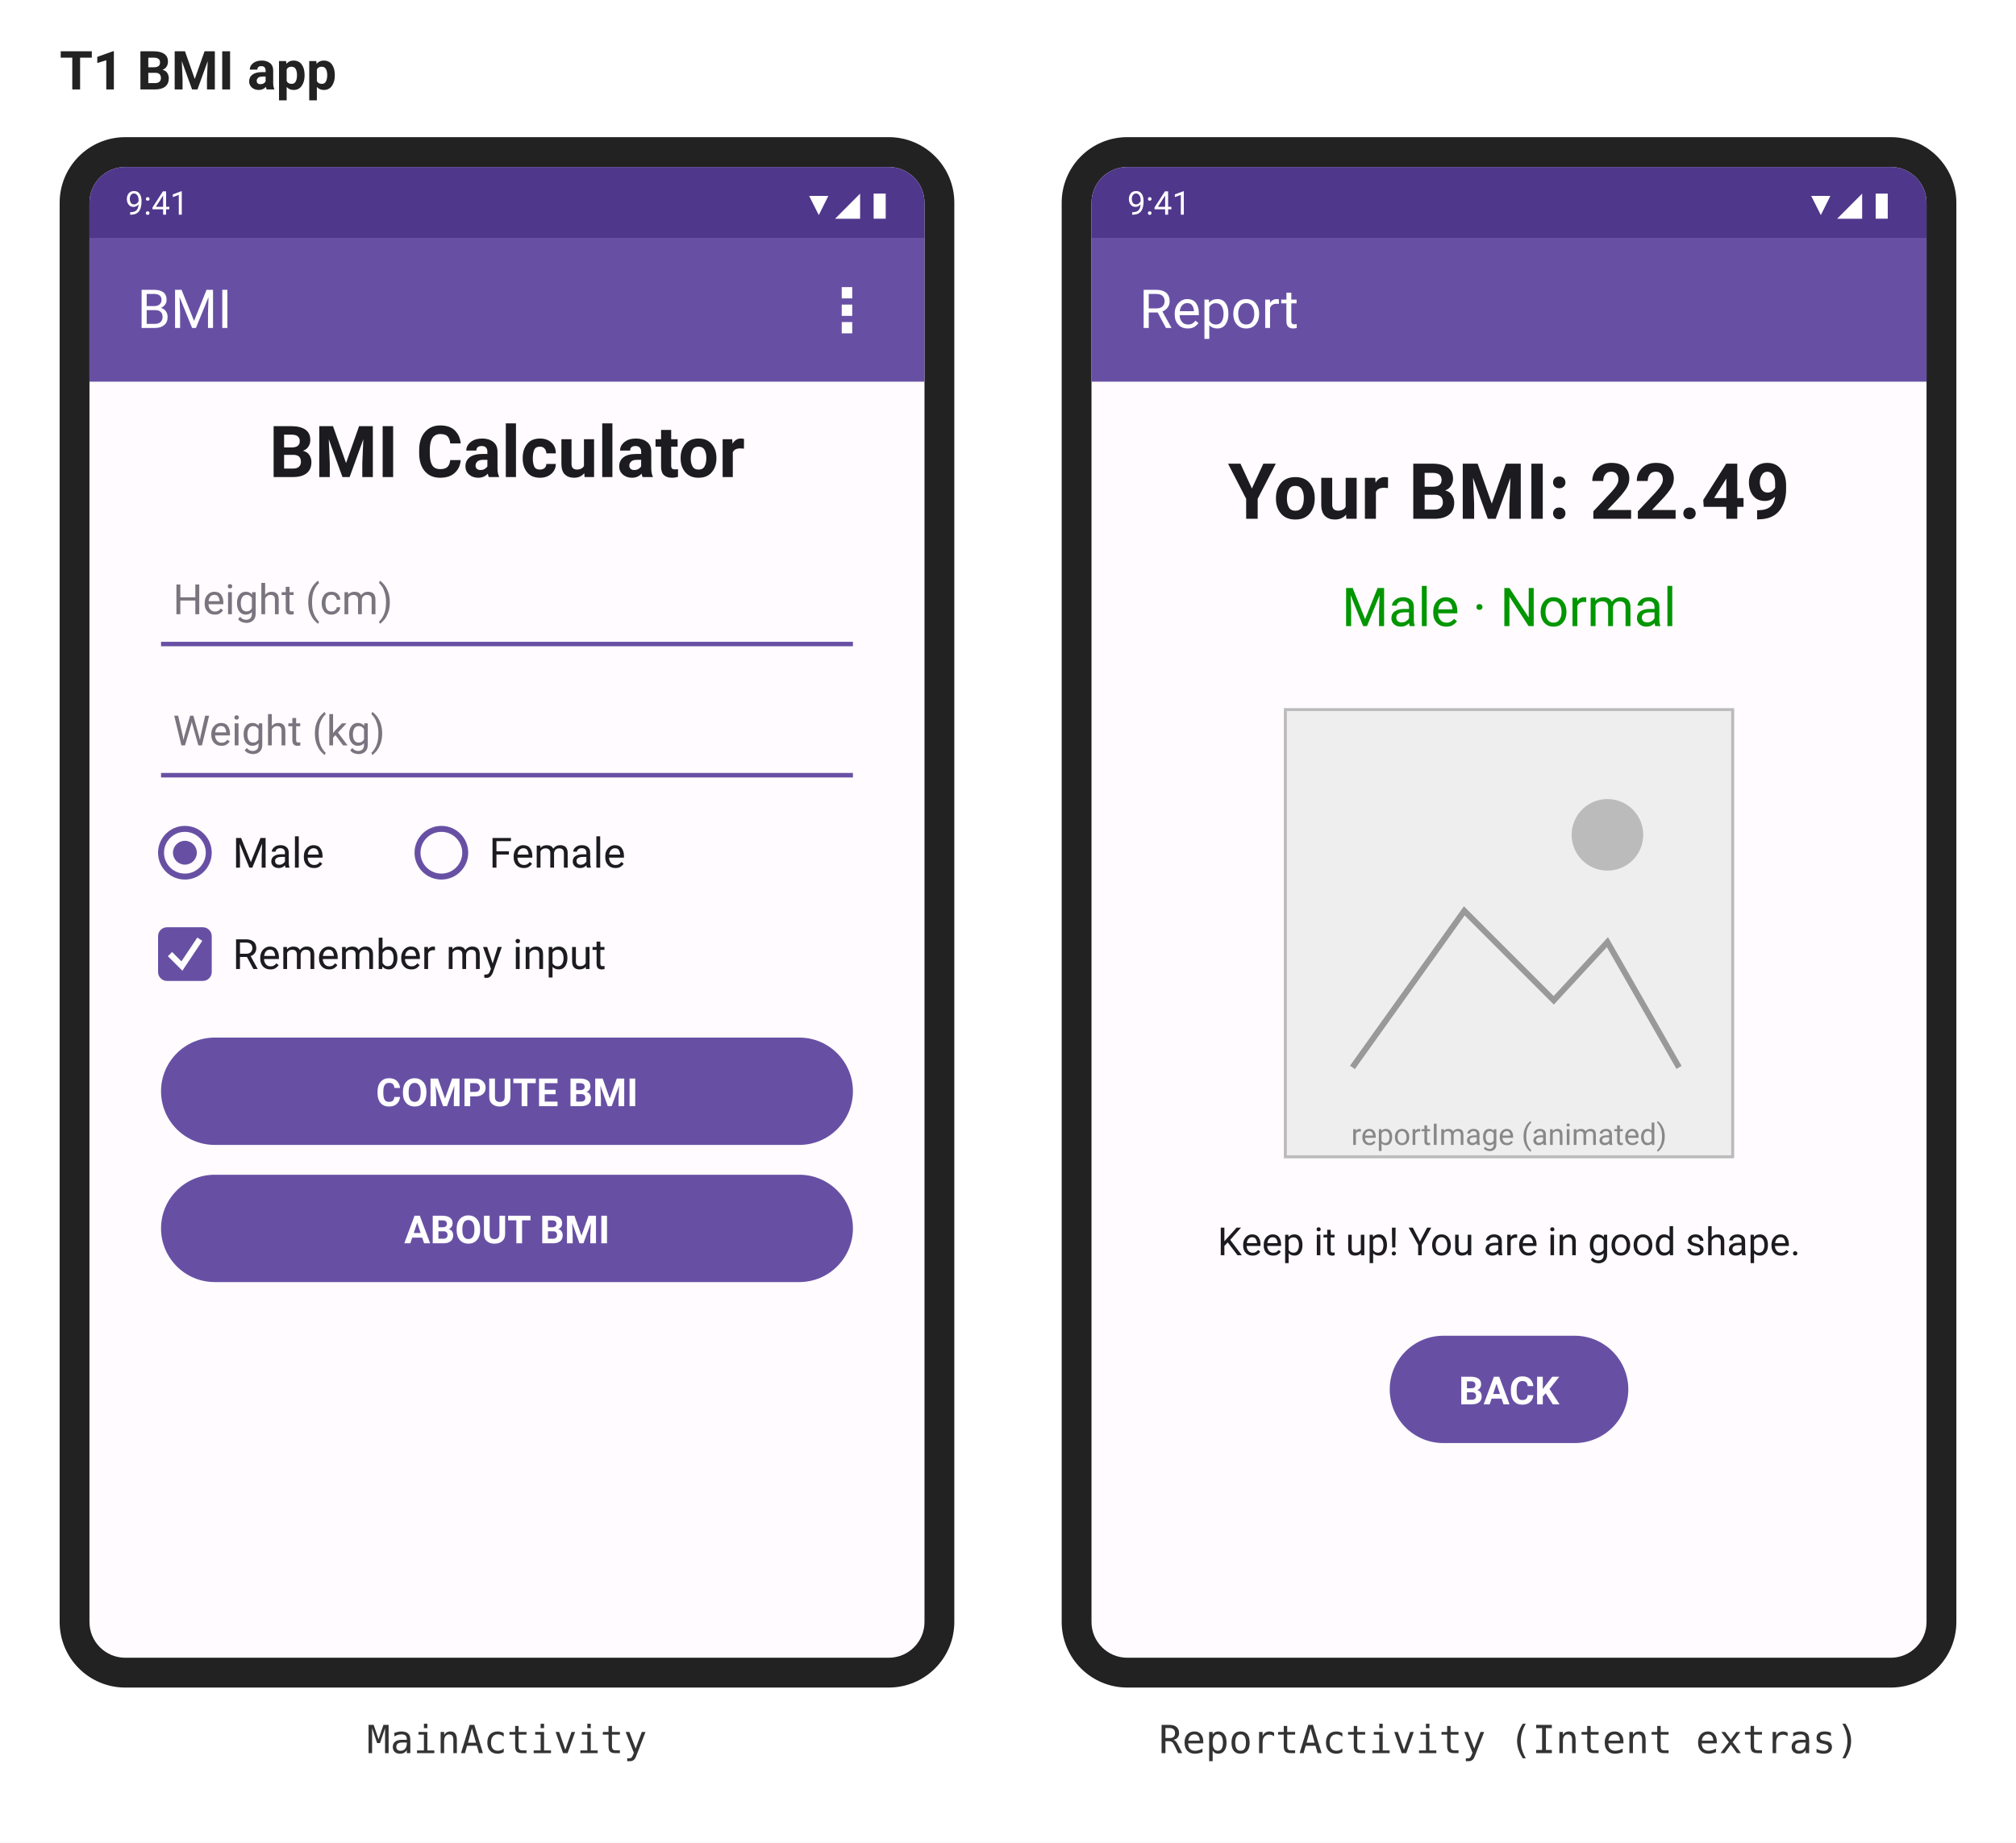
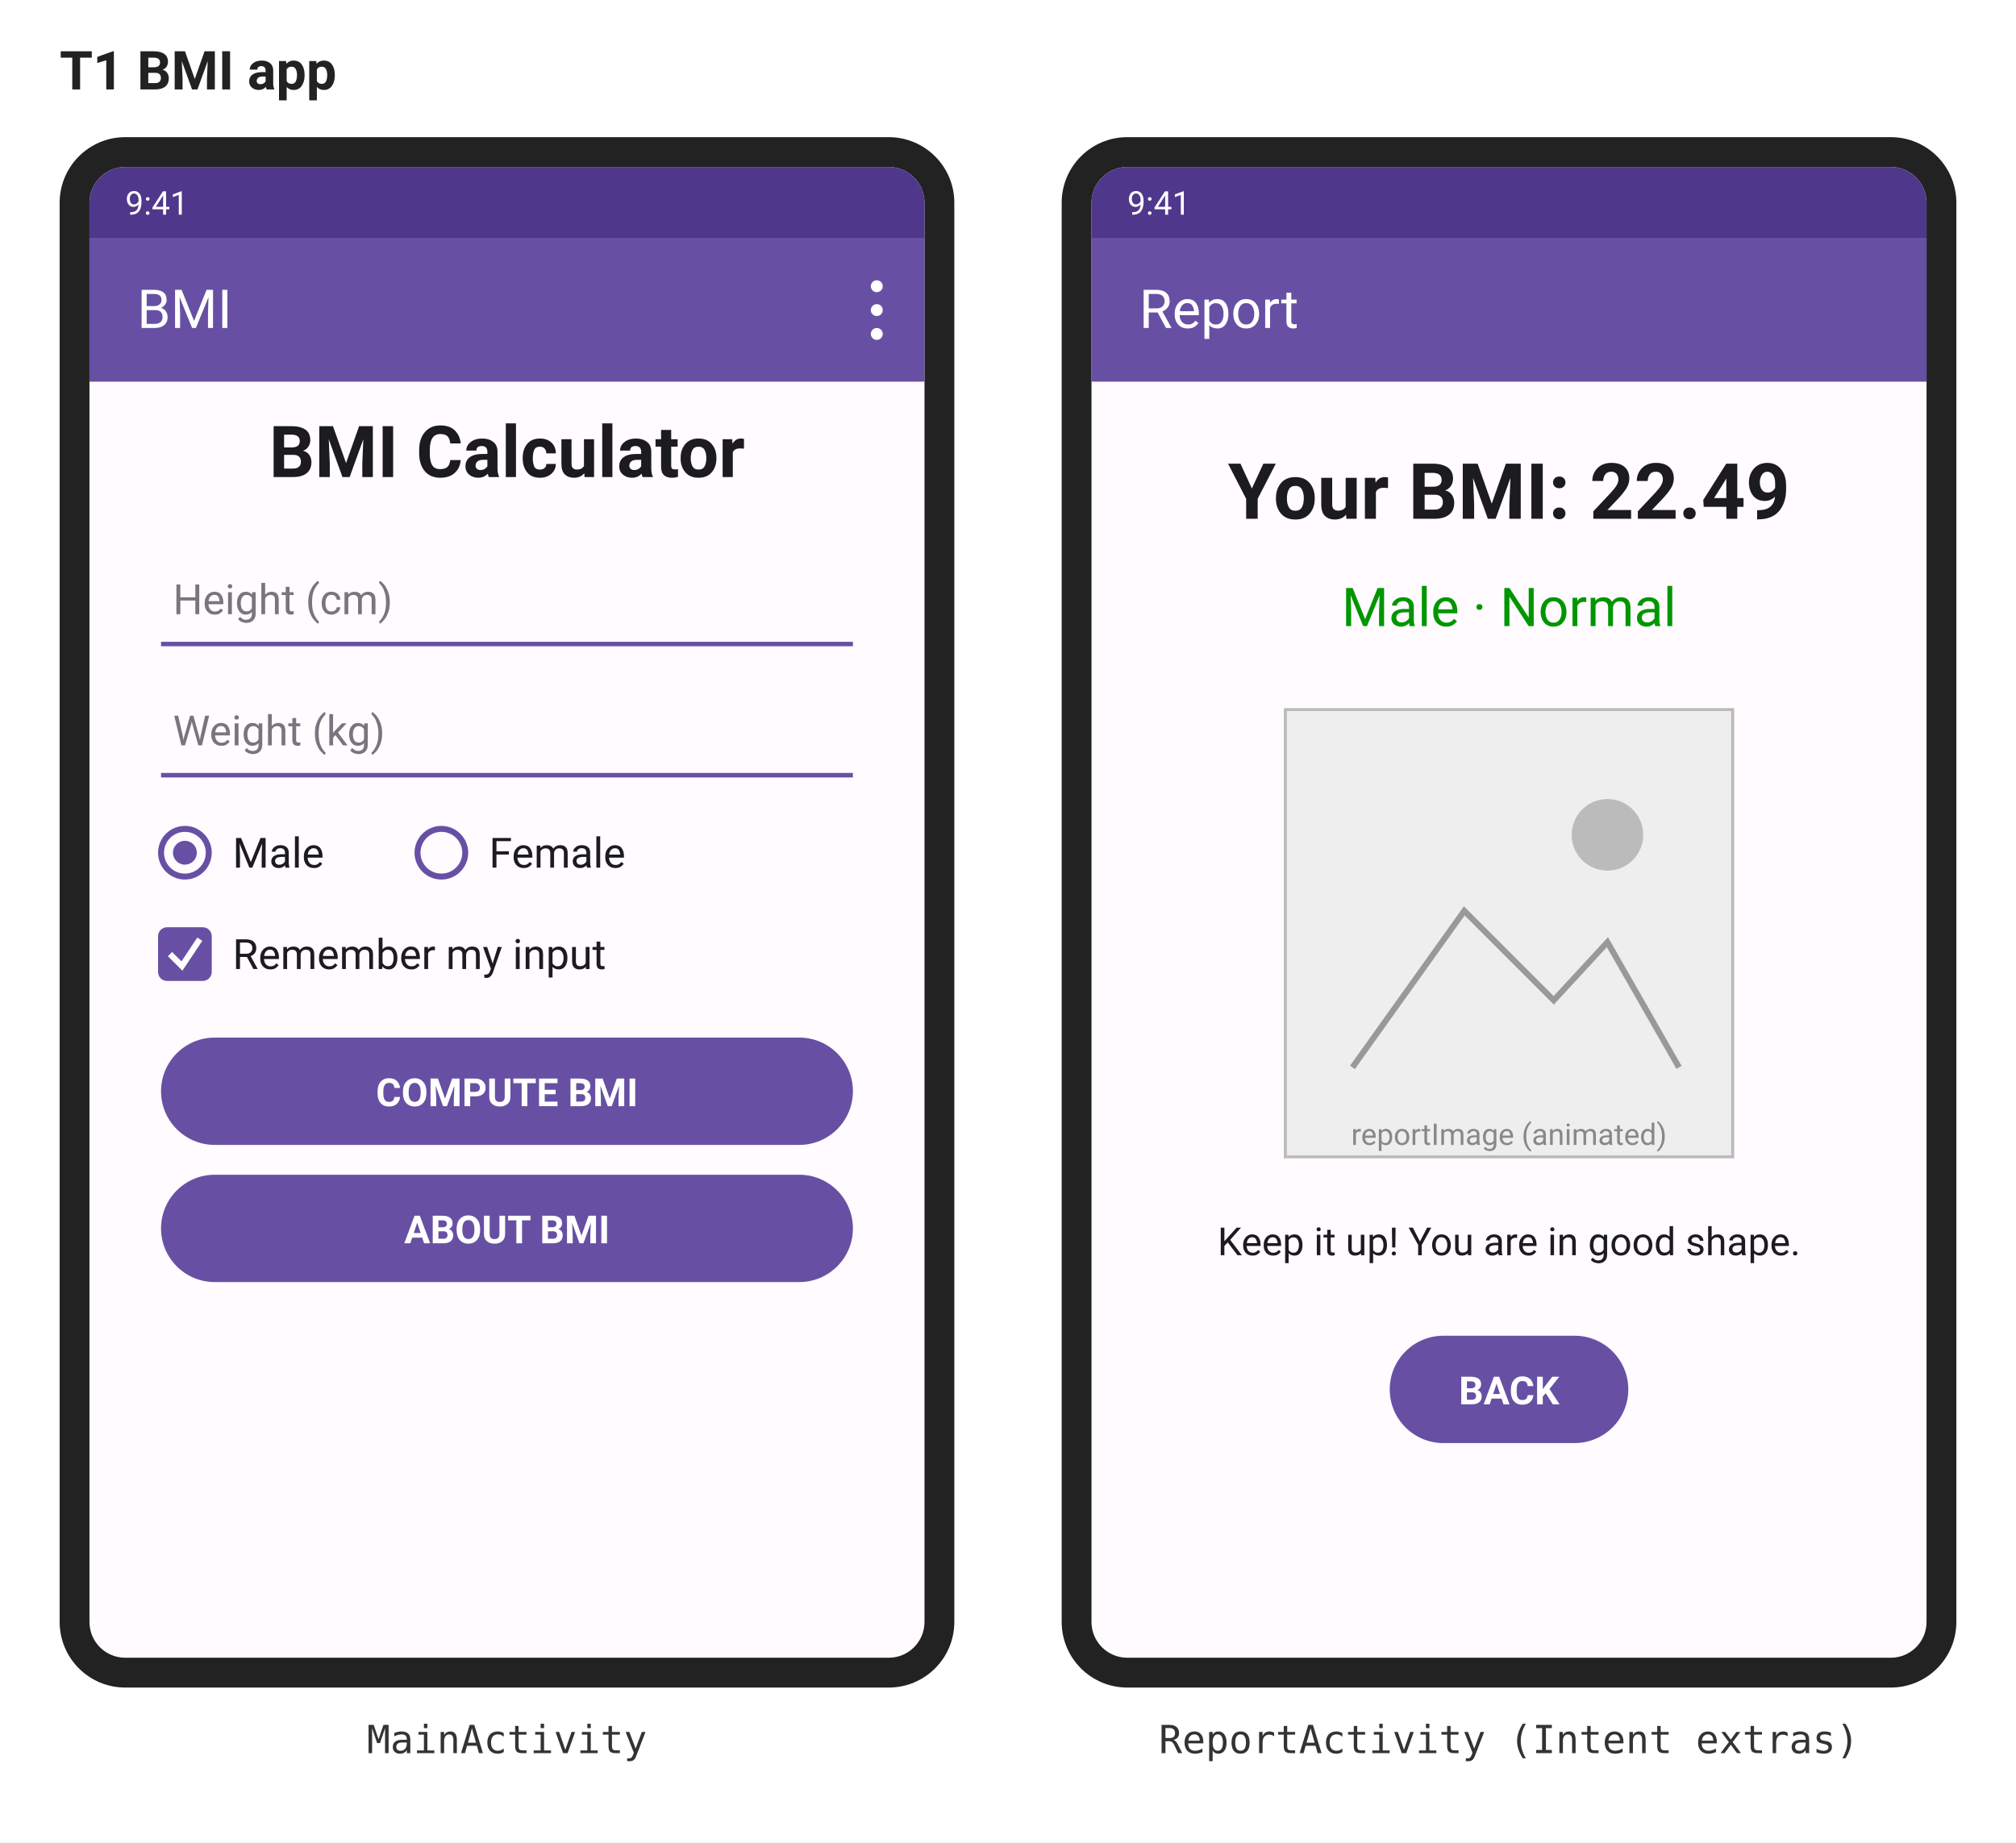
<svg xmlns="http://www.w3.org/2000/svg" width="676" height="618" viewBox="0 0 676 618" font-family="Roboto, Arial, sans-serif">
  <defs>
    <marker id="ah" markerWidth="8" markerHeight="8" refX="4" refY="4" orient="auto-start-reverse">
      <path d="M0,0 L8,4 L0,8 z" fill="#E8590C" />
    </marker>
  </defs>
  <rect width="676" height="618" fill="#FFFFFF" />
  <text x="20" y="30" font-size="18" font-weight="bold" fill="#222">T1 BMI app</text>
  <g transform="translate(20,46)">
    <rect x="0" y="0" width="300" height="520" rx="22" fill="#222" />
    <g transform="translate(10,10)">
      <rect width="280" height="500" rx="12" fill="#FFFBFE" stroke="none" />
-       <clipPath id="c140119834550176">
+       <clipPath id="c139818613103632">
        <rect width="280" height="500" rx="12" />
      </clipPath>
-       <g clip-path="url(#c140119834550176)">
+       <g clip-path="url(#c139818613103632)">
        <rect width="280" height="24" fill="#4F378B" />
        <text x="12" y="16" font-size="11" fill="#fff">9:41</text>
-         <text x="268" y="16" font-size="11" fill="#fff" text-anchor="end">▼◢ ▮</text>
        <rect y="24" width="280" height="48" fill="#6750A4" />
        <text x="16" y="54" font-size="18" fill="#fff">BMI</text>
-         <text x="264" y="55" font-size="20" fill="#fff" text-anchor="end" font-weight="bold">⋮</text>
+         <circle cx="264" cy="40" r="2" fill="#fff" />
+         <circle cx="264" cy="48" r="2" fill="#fff" />
+         <circle cx="264" cy="56" r="2" fill="#fff" />
        <g transform="translate(0,72)">
          <text x="140" y="32" font-size="24" fill="#1C1B1F" text-anchor="middle" font-weight="bold">BMI Calculator</text>
          <text x="28" y="78" font-size="14" fill="#79747E">Height (cm)</text>
          <line x1="24" y1="88" x2="256" y2="88" stroke="#6750A4" stroke-width="1.5" />
          <text x="28" y="122" font-size="14" fill="#79747E">Weight (kg)</text>
          <line x1="24" y1="132" x2="256" y2="132" stroke="#6750A4" stroke-width="1.5" />
          <circle cx="32" cy="158" r="8" fill="none" stroke="#6750A4" stroke-width="2" />
          <circle cx="32" cy="158" r="4" fill="#6750A4" />
          <text x="48" y="163" font-size="14" fill="#1C1B1F">Male</text>
          <circle cx="118" cy="158" r="8" fill="none" stroke="#6750A4" stroke-width="2" />
          <text x="134" y="163" font-size="14" fill="#1C1B1F">Female</text>
          <rect x="24" y="184" width="16" height="16" rx="2" fill="#6750A4" stroke="#6750A4" stroke-width="2" />
          <polyline points="27,192 31,196 37,187" fill="none" stroke="#fff" stroke-width="2" />
          <text x="48" y="197" font-size="14" fill="#1C1B1F">Remember my input</text>
          <rect x="24" y="220" width="232" height="36" rx="18" fill="#6750A4" />
          <text x="140.0" y="243.0" font-size="13" fill="#FFFFFF" text-anchor="middle" font-weight="bold">COMPUTE BMI</text>
          <rect x="24" y="266" width="232" height="36" rx="18" fill="#6750A4" />
          <text x="140.0" y="289.0" font-size="13" fill="#FFFFFF" text-anchor="middle" font-weight="bold">ABOUT BMI</text>
        </g>
      </g>
    </g>
  </g>
  <text x="170.0" y="588" font-size="13" fill="#333" text-anchor="middle" font-family="monospace">MainActivity</text>
  <g transform="translate(356,46)">
    <rect x="0" y="0" width="300" height="520" rx="22" fill="#222" />
    <g transform="translate(10,10)">
      <rect width="280" height="500" rx="12" fill="#FFFBFE" stroke="none" />
-       <clipPath id="c140119834550320">
+       <clipPath id="c139818613103728">
        <rect width="280" height="500" rx="12" />
      </clipPath>
-       <g clip-path="url(#c140119834550320)">
+       <g clip-path="url(#c139818613103728)">
        <rect width="280" height="24" fill="#4F378B" />
        <text x="12" y="16" font-size="11" fill="#fff">9:41</text>
-         <text x="268" y="16" font-size="11" fill="#fff" text-anchor="end">▼◢ ▮</text>
        <rect y="24" width="280" height="48" fill="#6750A4" />
        <text x="16" y="54" font-size="18" fill="#fff">Report</text>
        <g transform="translate(0,72)">
          <text x="140" y="46" font-size="26" fill="#1C1B1F" text-anchor="middle" font-weight="bold">Your BMI: 22.49</text>
          <text x="140" y="82" font-size="18" fill="#009600" text-anchor="middle">Male · Normal</text>
          <rect x="65" y="110" width="150" height="150" fill="#EEE" stroke="#BBB" />
          <polyline points="87.5,230.0 125.0,177.5 155.0,207.5 173.0,188.0 197.0,230.0" fill="none" stroke="#999" stroke-width="2" />
          <circle cx="173.0" cy="152.0" r="12.0" fill="#BBB" />
          <text x="140.0" y="256" font-size="10" fill="#888" text-anchor="middle">reportImage (animated)</text>
          <text x="140" y="293" font-size="13" fill="#1C1B1F" text-anchor="middle">Keep it up! You are in good shape.</text>
          <rect x="100" y="320" width="80" height="36" rx="18" fill="#6750A4" />
          <text x="140.0" y="343.0" font-size="13" fill="#FFFFFF" text-anchor="middle" font-weight="bold">BACK</text>
        </g>
      </g>
    </g>
  </g>
  <text x="506.0" y="588" font-size="13" fill="#333" text-anchor="middle" font-family="monospace">ReportActivity (Intent extras)</text>
</svg>
